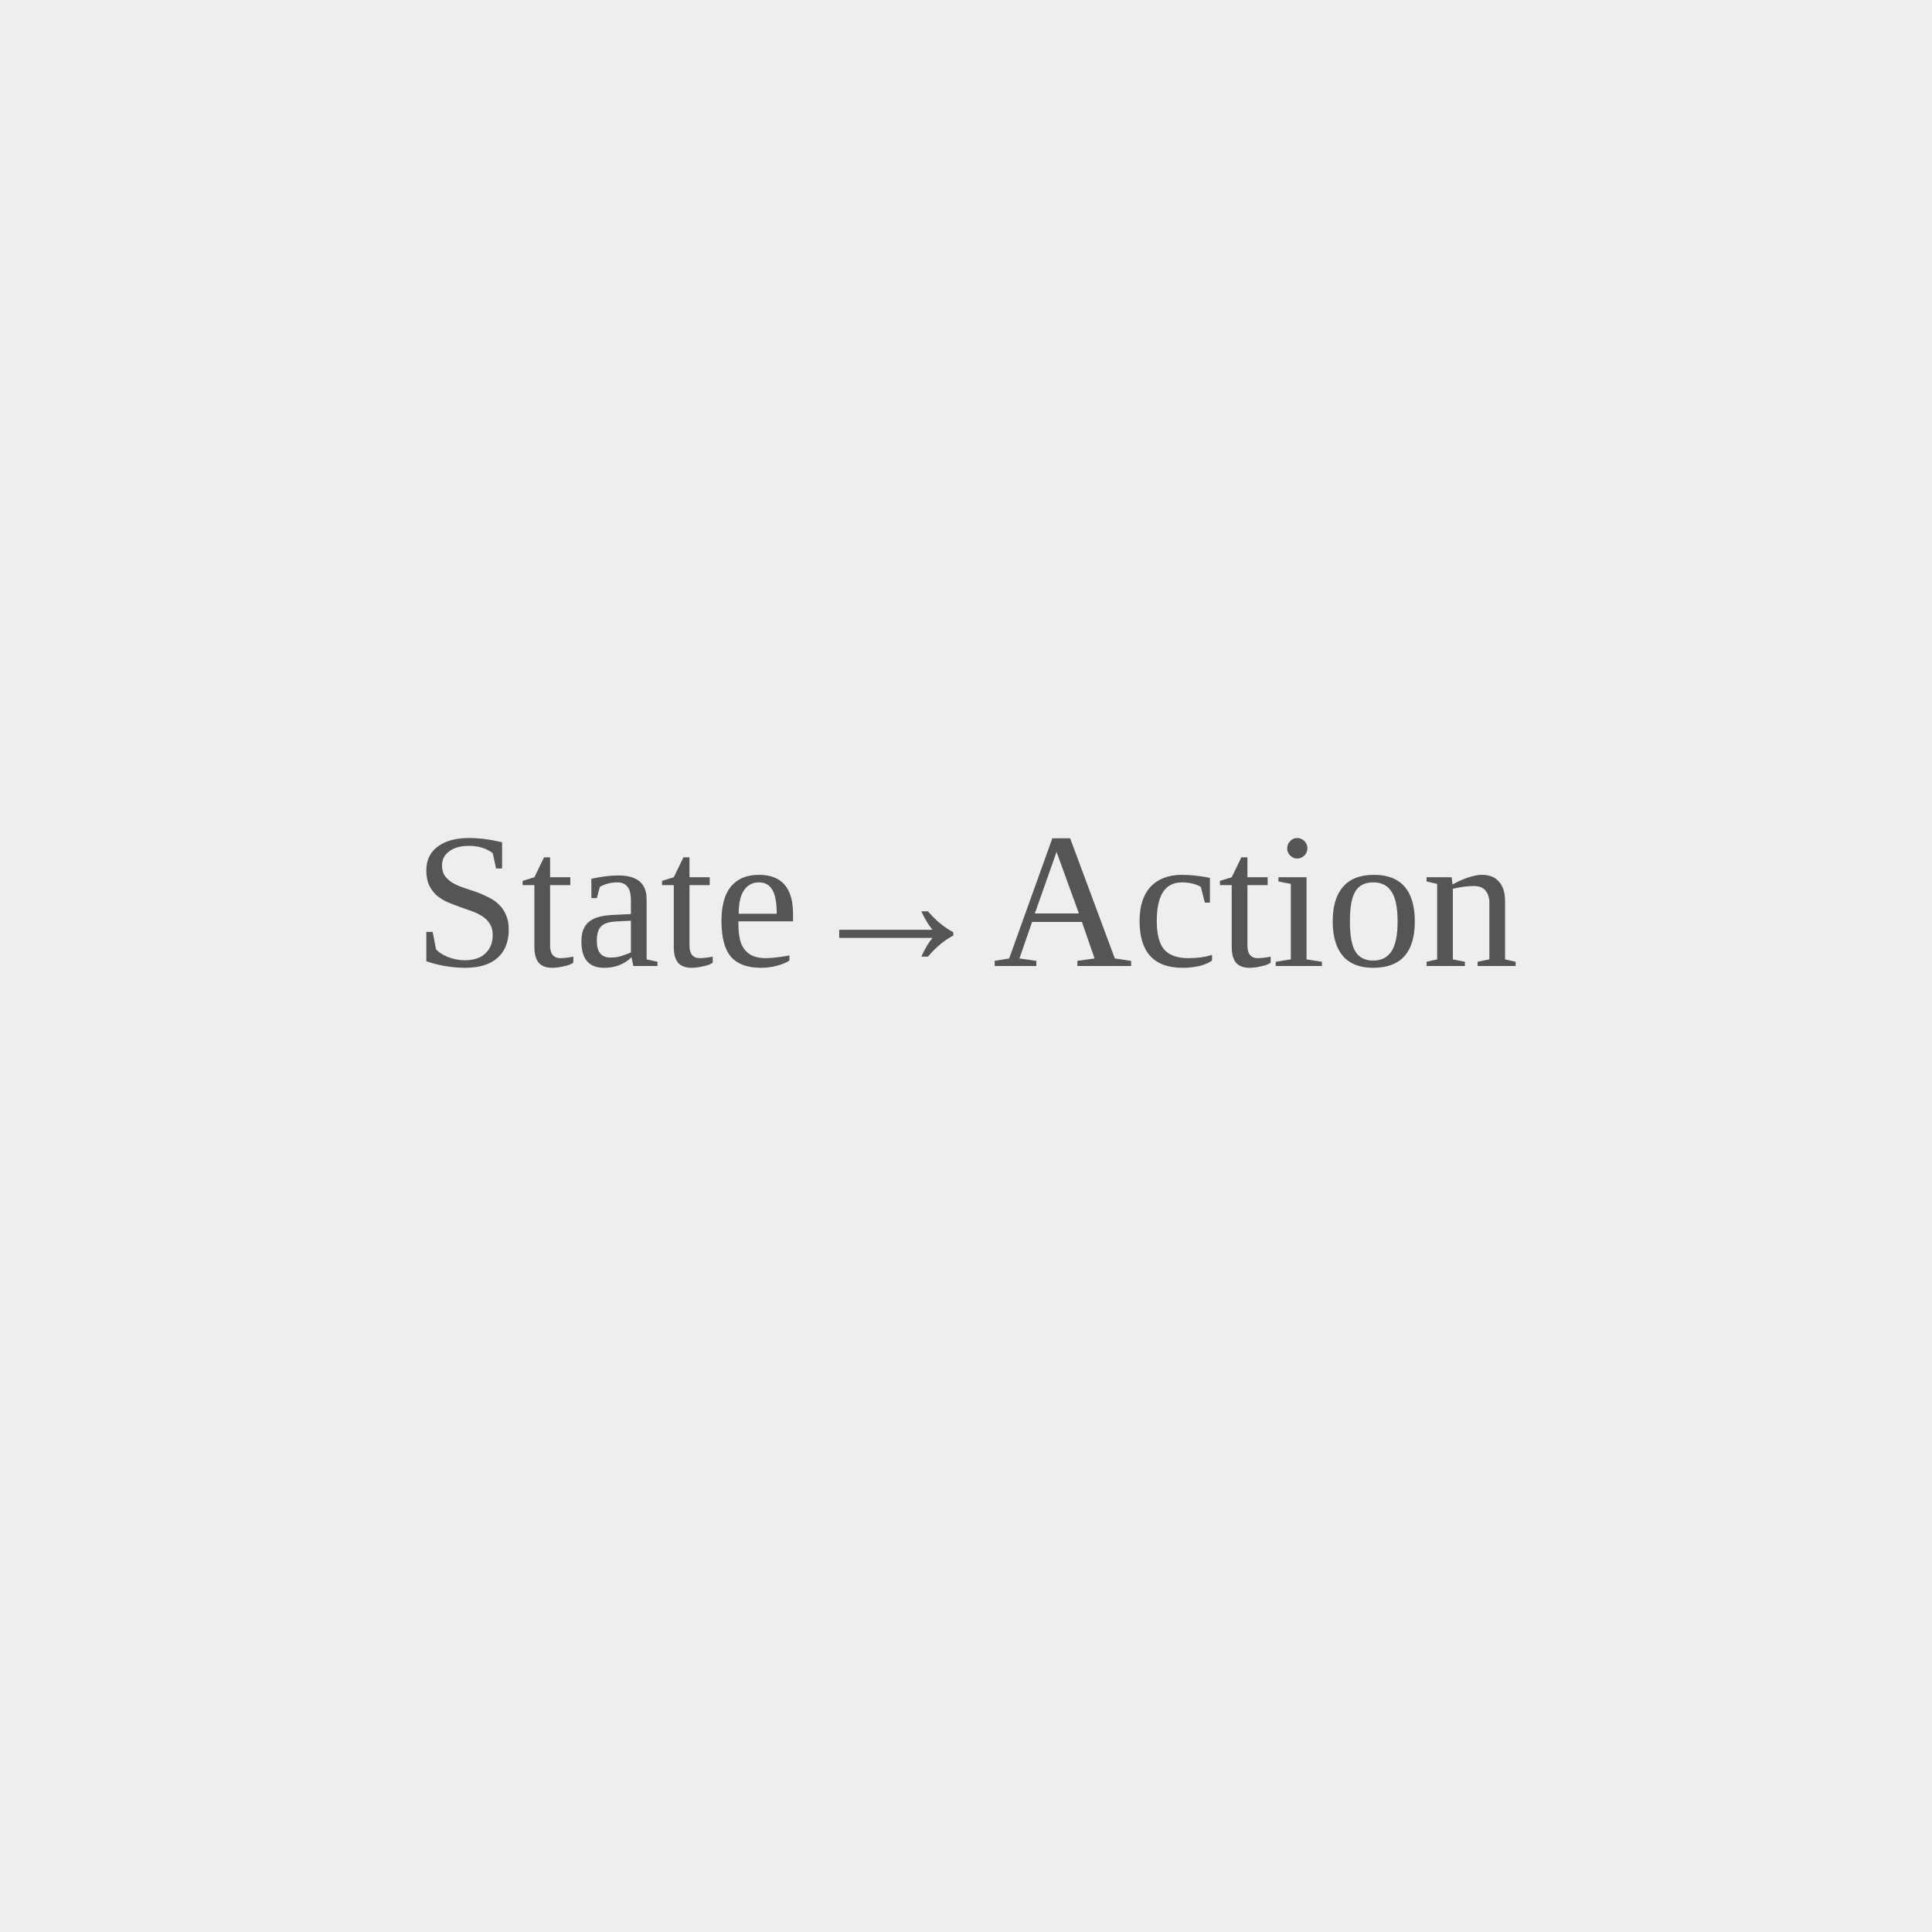
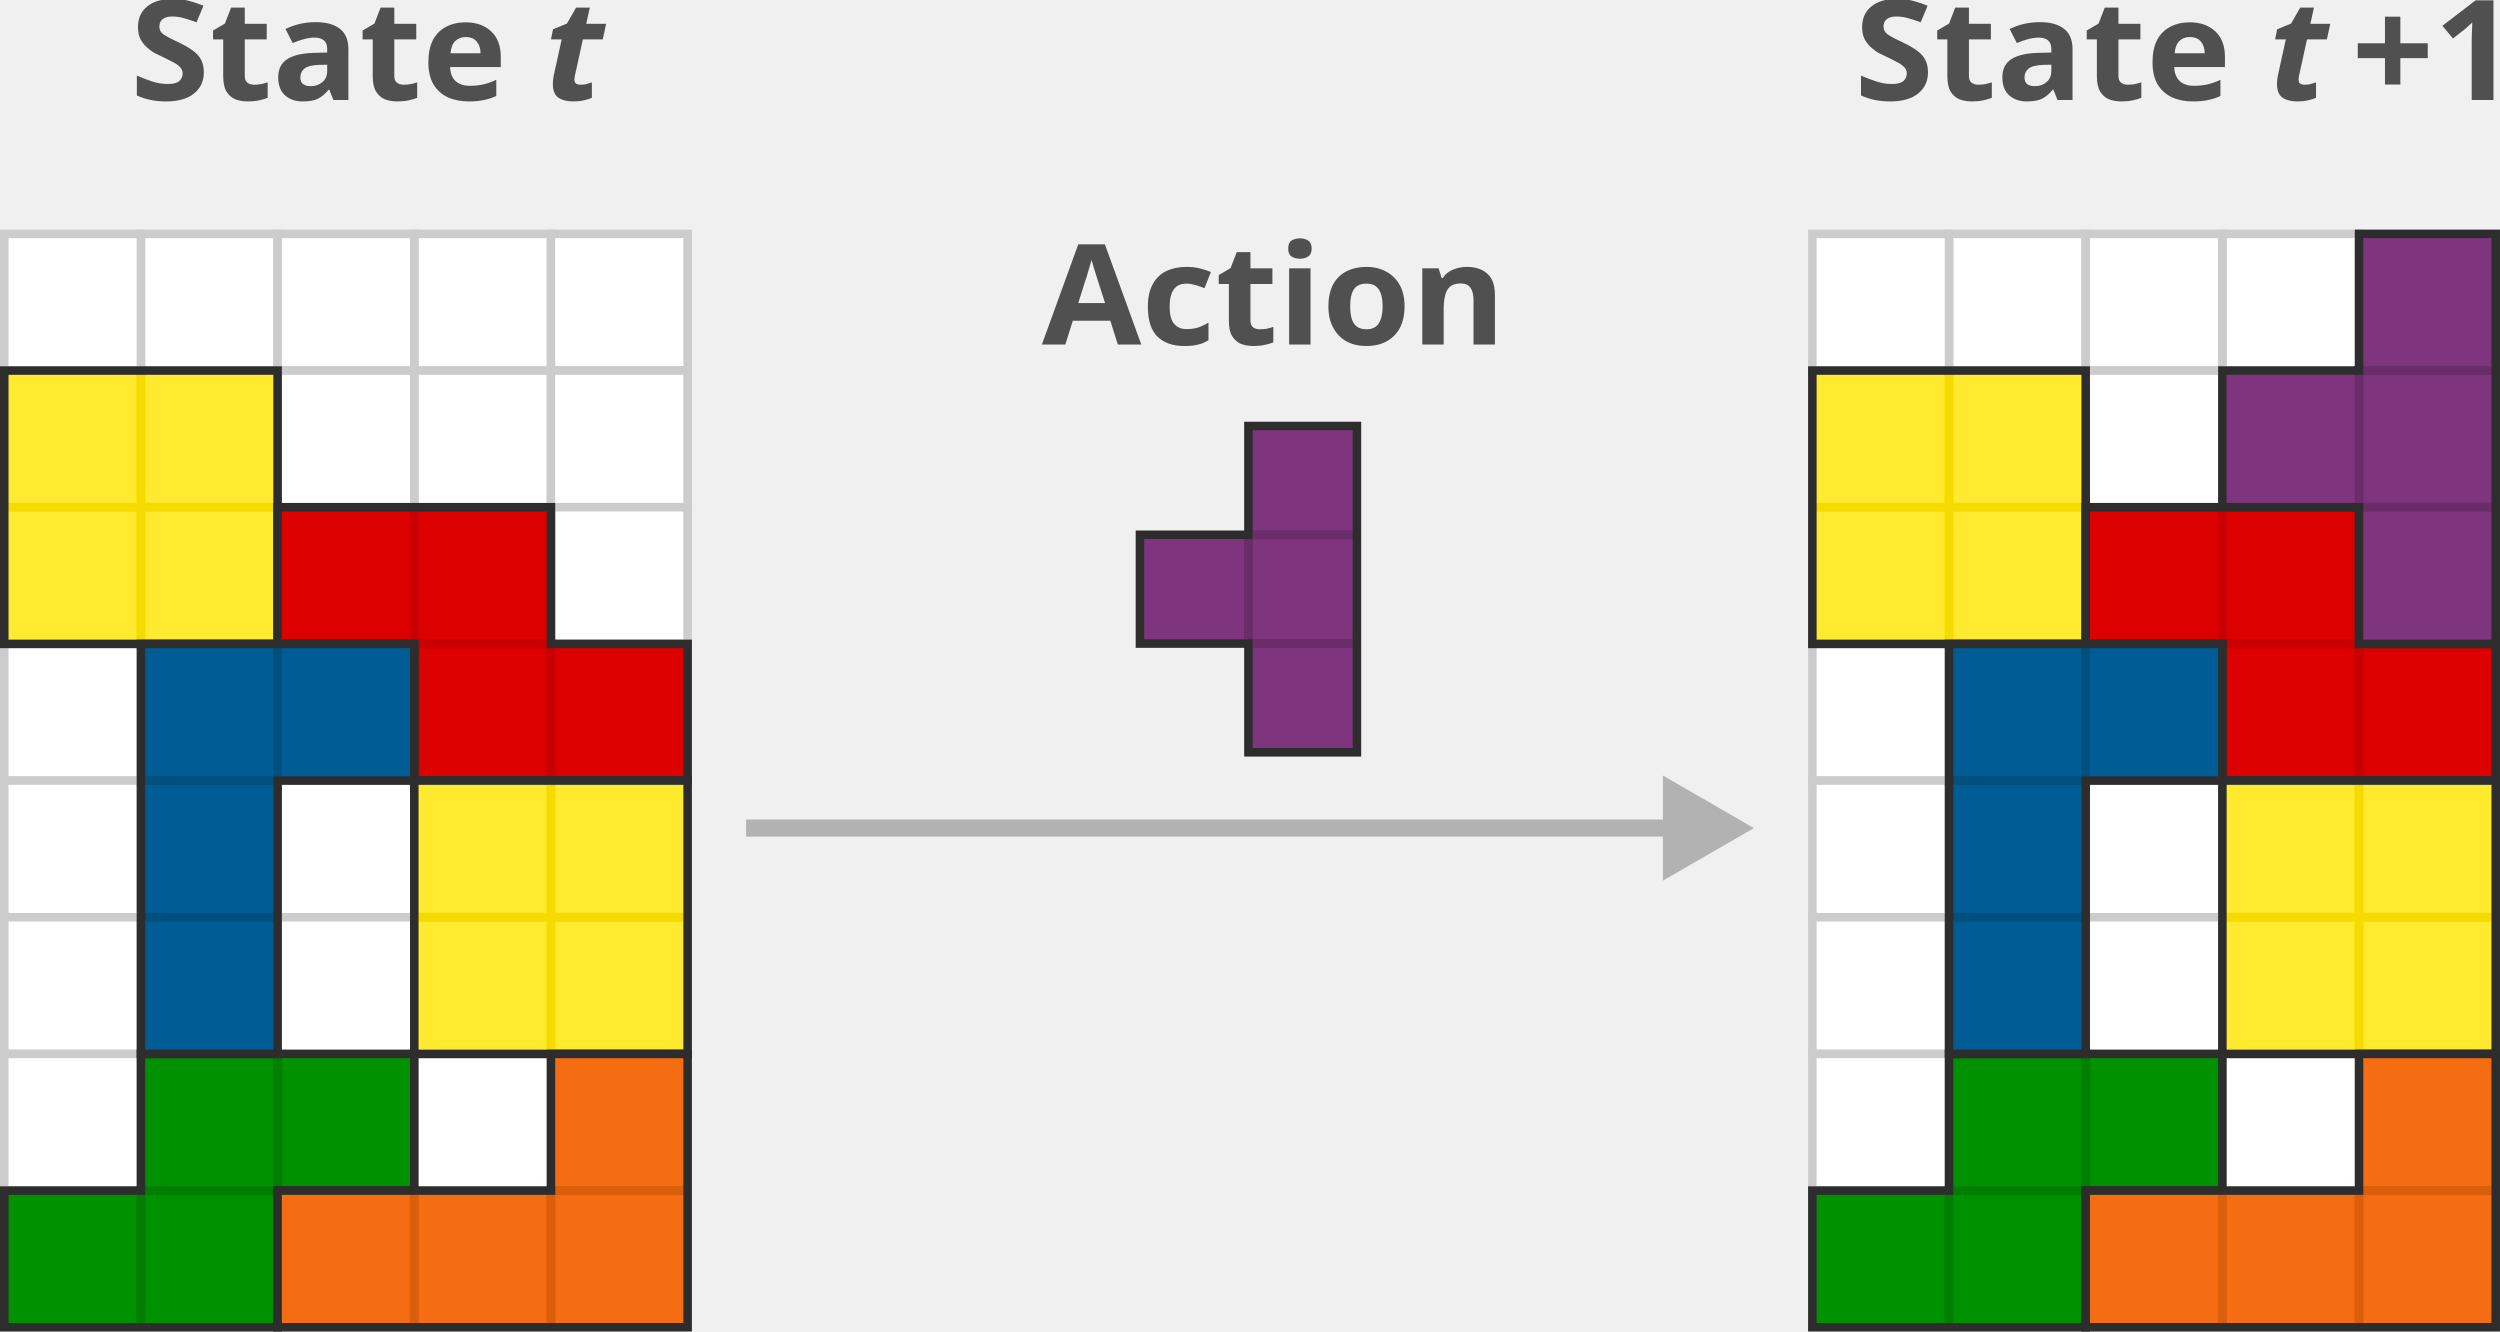
- <svg xmlns="http://www.w3.org/2000/svg" viewBox="0 0 100 100">
-   <rect width="100" height="100" fill="#eee" />
-   <text x="50" y="50" font-size="10" text-anchor="middle" fill="#555">State→Action</text>
+ <svg xmlns="http://www.w3.org/2000/svg" width="73.167mm" height="38.97mm" viewBox="0 0 73.167 38.97" version="1.1" id="svg24611">
+   <defs id="defs24608">
+     <style id="style25061">
+ .background-cell {
+   fill:#ffffff;
+   fill-opacity:1;
+   paint-order:fill markers stroke;
+   stroke:#cccccc;
+   stroke-dasharray:none;
+   stroke-opacity:1;
+   stroke-width:0.25;
+ }
+ .piece-o-fill {
+   fill:#ffea2f;
+   fill-opacity:1;
+   paint-order:fill markers stroke;
+   stroke:none;
+   stroke-dasharray:none;
+   stroke-opacity:1;
+   stroke-width:0.25;
+ }
+ .piece-o-line-inner {
+   fill:none;
+   stroke:#f5db00;
+   stroke-linecap:butt;
+   stroke-linejoin:miter;
+   stroke-opacity:1;
+   stroke-width:0.265px;
+ }
+ .piece-o-line-outer {
+   fill:none;
+   fill-opacity:1;
+   paint-order:fill markers stroke;
+   stroke:#2d2d2d;
+   stroke-dasharray:none;
+   stroke-opacity:1;
+   stroke-width:0.25;
+ }
+ .piece-l-fill {
+   fill:#f46d12;
+   fill-opacity:1;
+   paint-order:fill markers stroke;
+   stroke:none;
+   stroke-dasharray:none;
+   stroke-opacity:1;
+   stroke-width:0.25;
+ }
+ .piece-l-line-inner {
+   fill:none;
+   stroke:#db5e0a;
+   stroke-linecap:butt;
+   stroke-linejoin:miter;
+   stroke-opacity:1;
+   stroke-width:0.265px;
+ }
+ .piece-l-line-outer {
+   fill:none;
+   fill-opacity:1;
+   paint-order:fill markers stroke;
+   stroke:#2d2d2d;
+   stroke-dasharray:none;
+   stroke-opacity:1;
+   stroke-width:0.25;
+ }
+ .piece-z-fill {
+   fill:#dc0000;
+   fill-opacity:1;
+   paint-order:fill markers stroke;
+   stroke:none;
+   stroke-dasharray:none;
+   stroke-opacity:1;
+   stroke-width:0.25;
+ }
+ .piece-z-line-inner {
+   fill:none;
+   stroke:#c90000;
+   stroke-linecap:butt;
+   stroke-linejoin:miter;
+   stroke-opacity:1;
+   stroke-width:0.265px;
+ }
+ .piece-z-line-outer {
+   fill:none;
+   fill-opacity:1;
+   paint-order:fill markers stroke;
+   stroke:#2d2d2d;
+   stroke-dasharray:none;
+   stroke-opacity:1;
+   stroke-width:0.25;
+ }
+ .piece-r-fill {
+   fill:#005c94;
+   fill-opacity:1;
+   paint-order:fill markers stroke;
+   stroke:none;
+   stroke-dasharray:none;
+   stroke-opacity:1;
+   stroke-width:0.25;
+ }
+ .piece-r-line-inner {
+   fill:none;
+   stroke:#004f7f;
+   stroke-linecap:butt;
+   stroke-linejoin:miter;
+   stroke-opacity:1;
+   stroke-width:0.265px;
+ }
+ .piece-r-line-outer {
+   fill:none;
+   fill-opacity:1;
+   paint-order:fill markers stroke;
+   stroke:#2d2d2d;
+   stroke-dasharray:none;
+   stroke-opacity:1;
+   stroke-width:0.25;
+ }
+ .piece-s-fill {
+   fill:#009100;
+   fill-opacity:1;
+   paint-order:fill markers stroke;
+   stroke:none;
+   stroke-dasharray:none;
+   stroke-opacity:1;
+   stroke-width:0.25;
+ }
+ .piece-s-line-inner {
+   fill:none;
+   stroke:#007e00;
+   stroke-linecap:butt;
+   stroke-linejoin:miter;
+   stroke-opacity:1;
+   stroke-width:0.265px;
+ }
+ .piece-s-line-outer {
+   fill:none;
+   fill-opacity:1;
+   paint-order:fill markers stroke;
+   stroke:#2d2d2d;
+   stroke-dasharray:none;
+   stroke-opacity:1;
+   stroke-width:0.25;
+ }
+ .piece-t-fill {
+   fill:#7e357e;
+   fill-opacity:1;
+   stroke:none;
+ }
+ .piece-t-line-inner {
+   fill:none;
+   stroke:#6a2d6a;
+   stroke-linecap:butt;
+   stroke-linejoin:miter;
+   stroke-opacity:1;
+   stroke-width:0.265px;
+ }
+ .piece-t-line-outer {
+   fill:none;
+   fill-opacity:1;
+   stroke:#2d2d2d;
+   stroke-opacity:1;
+ }
+ .title-text {
+   -inkscape-font-specification:'Segoe UI Semi-Bold';
+   direction:ltr;
+   display:inline;
+   fill:#505050;
+   fill-opacity:1;
+   font-family:'Segoe UI';
+   font-stretch:normal;
+   font-style:normal;
+   font-variant:normal;
+   font-weight:600;
+   stroke:none;
+   stroke-dasharray:none;
+   stroke-opacity:1;
+   stroke-width:1.656;
+   text-align:start;
+   white-space:pre;
+   writing-mode:lr-tb;
+ }
+ .arrow {
+   fill:none;
+   fill-opacity:1;
+   marker-end:url(#TriangleStart);
+   stroke:#b2b2b2;
+   stroke-dasharray:none;
+   stroke-miterlimit:4;
+   stroke-opacity:1;
+   stroke-width:0.5;
+ }
+ </style>
+     <rect x="116.741" y="551.284" width="123.515" height="67.608" id="rect22488" />
+     <rect x="116.741" y="551.284" width="123.515" height="67.608" id="rect23508" />
+     <marker style="overflow:visible" id="TriangleStart" refX="0" refY="0" orient="auto-start-reverse" markerWidth="5.324" markerHeight="6.155" viewBox="0 0 5.324 6.155" preserveAspectRatio="xMidYMid">
+       <path transform="scale(0.5)" style="fill:context-stroke;fill-rule:evenodd;stroke:context-stroke;stroke-width:1pt" d="M 5.77,0 -2.88,5 V -5 Z" id="path135" />
+     </marker>
+     <rect x="116.741" y="551.284" width="123.515" height="67.608" id="rect23577" />
+     <rect x="116.741" y="551.284" width="123.515" height="67.608" id="rect27374" />
+   </defs>
+   <g id="layer2" transform="translate(-28.56729,-14.05631)" style="display:inline">
+     <rect id="rect24436" width="4" height="4" x="32.692" y="20.901" ry="0" class="background-cell" />
+     <rect id="rect24438" width="4" height="4" x="28.692" y="20.901" ry="0" class="background-cell" />
+     <rect id="rect24440" width="4" height="4" x="40.692" y="20.901" ry="0" class="background-cell" />
+     <rect id="rect24442" width="4" height="4" x="36.692" y="20.901" ry="0" class="background-cell" />
+     <rect id="rect24444" width="4" height="4" x="44.692" y="20.901" ry="0" class="background-cell" />
+     <rect id="rect24446" width="4" height="4" x="40.692" y="24.901" ry="0" class="background-cell" />
+     <rect id="rect24448" width="4" height="4" x="36.692" y="24.901" ry="0" class="background-cell" />
+     <rect id="rect24450" width="4" height="4" x="44.692" y="24.901" ry="0" class="background-cell" />
+     <rect id="rect24452" width="4" height="4" x="44.692" y="28.901" ry="0" class="background-cell" />
+     <rect id="rect24454" width="4" height="4" x="28.692" y="32.901" ry="0" class="background-cell" />
+     <rect id="rect24456" width="4" height="4" x="28.692" y="36.901" ry="0" class="background-cell" />
+     <rect id="rect24458" width="4" height="4" x="36.692" y="36.901" ry="0" class="background-cell" />
+     <rect id="rect24460" width="4" height="4" x="28.692" y="40.901" ry="0" class="background-cell" />
+     <rect id="rect24462" width="4" height="4" x="36.692" y="40.901" ry="0" class="background-cell" />
+     <rect id="rect24464" width="4" height="4" x="28.692" y="44.901" ry="0" class="background-cell" />
+     <rect id="rect24466" width="4" height="4" x="40.692" y="44.901" ry="0" class="background-cell" />
+     <rect id="rect27382" width="4" height="4" x="85.609" y="20.901" ry="0" class="background-cell" />
+     <rect id="rect27384" width="4" height="4" x="81.609" y="20.901" ry="0" class="background-cell" />
+     <rect id="rect27386" width="4" height="4" x="93.609" y="20.901" ry="0" class="background-cell" />
+     <rect id="rect27388" width="4" height="4" x="89.609" y="20.901" ry="0" class="background-cell" />
+     <rect id="rect27394" width="4" height="4" x="89.609" y="24.901" ry="0" class="background-cell" />
+     <rect id="rect27400" width="4" height="4" x="81.609" y="32.901" ry="0" class="background-cell" />
+     <rect id="rect27402" width="4" height="4" x="81.609" y="36.901" ry="0" class="background-cell" />
+     <rect id="rect27404" width="4" height="4" x="89.609" y="36.901" ry="0" class="background-cell" />
+     <rect id="rect27406" width="4" height="4" x="81.609" y="40.901" ry="0" class="background-cell" />
+     <rect id="rect27408" width="4" height="4" x="89.609" y="40.901" ry="0" class="background-cell" />
+     <rect id="rect27410" width="4" height="4" x="81.609" y="44.901" ry="0" class="background-cell" />
+     <rect id="rect27412" width="4" height="4" x="93.609" y="44.901" ry="0" class="background-cell" />
+   </g>
+   <g id="layer1" transform="translate(-28.56729,-14.05631)">
+     <path id="path24468" d="m 28.692,24.901 v 4 4 h 4 4 v -4 -4 h -4 z" class="piece-o-fill" />
+     <path d="m 32.692,24.901 -1e-4,8" id="path24470" class="piece-o-line-inner" />
+     <path d="M 36.692,28.901 H 28.692" id="path24472" class="piece-o-line-inner" />
+     <path id="path24474" d="m 28.692,24.901 v 4 4 h 4 4 v -4 -4 h -4 z" class="piece-o-line-outer" />
+     <path id="path24476" d="m 36.692,28.901 v 4 h 4 v 4 h 4 4 v -4 h -4 v -4 H 40.692 Z" class="piece-z-fill" />
+     <path d="m 40.692,28.901 -7.2e-5,4 h 4 v 4" id="path24478" class="piece-z-line-inner" />
+     <path id="path24480" d="m 36.692,28.901 v 4 h 4 v 4 h 4 4 v -4 h -4 v -4 H 40.692 Z" class="piece-z-line-outer" />
+     <path id="path24482" d="m 40.692,36.901 v 4 4 h 4 4 v -4 -4 h -4 z" class="piece-o-fill" />
+     <path d="m 44.692,36.901 -1e-4,8" id="path24484" class="piece-o-line-inner" />
+     <path d="M 48.693,40.901 H 40.692" id="path24486" class="piece-o-line-inner" />
+     <path id="path24488" d="m 40.692,36.901 v 4 4 h 4 4 v -4 -4 h -4 z" class="piece-o-line-outer" />
+     <path id="path24490" d="m 40.692,44.901 v 4 h -4 v 4 h -4 -4 v -4 h 4 v -4 h 4 z" class="piece-s-fill" />
+     <path d="m 36.692,44.901 7.2e-5,4 h -4 v 4" id="path24492" class="piece-s-line-inner" />
+     <path id="path24494" d="m 40.692,44.901 v 4 h -4 v 4 h -4 -4 v -4 h 4 v -4 h 4 z" class="piece-s-line-outer" />
+     <path id="path24496" d="m 44.692,44.901 v 4 H 40.692 36.692 v 4 h 4 4 4 v -4 -4 z" class="piece-l-fill" />
+     <path d="m 40.692,48.901 v 4" id="path24498" class="piece-l-line-inner" />
+     <path d="m 44.692,48.901 2e-4,4" id="path24500" class="piece-l-line-inner" />
+     <path d="m 44.692,48.901 h 4" id="path24502" class="piece-l-line-inner" />
+     <path id="path24504" d="m 44.692,44.901 v 4 H 40.692 36.692 v 4 h 4 4 4 v -4 -4 z" class="piece-l-line-outer" />
+     <path id="path24506" d="m 40.692,36.901 h -4 v 4 4 h -4 v -4 -4 -4 h 4 4 z" class="piece-r-fill" />
+     <path d="m 36.692,40.901 h -4" id="path24508" class="piece-r-line-inner" />
+     <path d="m 36.692,36.901 -4,-2e-4" id="path24510" class="piece-r-line-inner" />
+     <path d="m 36.692,36.901 v -4" id="path24512" class="piece-r-line-inner" />
+     <path id="path24514" d="m 40.692,36.901 h -4 v 4 4 h -4 v -4 -4 -4 h 4 4 z" class="piece-r-line-outer" />
+     <path id="path27414" d="m 81.609,24.901 v 4 4 h 4 4 v -4 -4 h -4 z" class="piece-o-fill" />
+     <path d="m 85.609,24.901 -1e-4,8" id="path27416" class="piece-o-line-inner" />
+     <path d="M 89.609,28.901 H 81.609" id="path27418" class="piece-o-line-inner" />
+     <path id="path27420" d="m 81.609,24.901 v 4 4 h 4 4 v -4 -4 h -4 z" class="piece-o-line-outer" />
+     <path id="path27422" d="m 89.609,28.901 v 4 h 4 v 4 h 4 4 v -4 h -4 v -4 H 93.609 Z" class="piece-z-fill" />
+     <path d="m 93.609,28.901 -7.2e-5,4 h 4 v 4" id="path27424" class="piece-z-line-inner" />
+     <path id="path27426" d="m 89.609,28.901 v 4 h 4 v 4 h 4 4 v -4 h -4 v -4 H 93.609 Z" class="piece-z-line-outer" />
+     <path id="path27428" d="m 93.609,36.901 v 4 4 h 4 4 v -4 -4 h -4 z" class="piece-o-fill" />
+     <path d="m 97.609,36.901 -1e-4,8" id="path27430" class="piece-o-line-inner" />
+     <path d="M 101.609,40.901 H 93.609" id="path27432" class="piece-o-line-inner" />
+     <path id="path27434" d="m 93.609,36.901 v 4 4 h 4 4 v -4 -4 h -4 z" class="piece-o-line-outer" />
+     <path id="path27436" d="m 93.609,44.901 v 4 h -4 v 4 h -4 -4 v -4 h 4 v -4 h 4 z" class="piece-s-fill" />
+     <path d="m 89.609,44.901 7.2e-5,4 h -4 v 4" id="path27438" class="piece-s-line-inner" />
+     <path id="path27440" d="m 93.609,44.901 v 4 h -4 v 4 h -4 -4 v -4 h 4 v -4 h 4 z" class="piece-s-line-outer" />
+     <path id="path27442" d="m 97.609,44.901 v 4 H 93.609 89.609 v 4 h 4 4 4 v -4 -4 z" class="piece-l-fill" />
+     <path d="m 93.609,48.901 v 4" id="path27444" class="piece-l-line-inner" />
+     <path d="m 97.609,48.901 2e-4,4" id="path27446" class="piece-l-line-inner" />
+     <path d="m 97.609,48.901 h 4" id="path27448" class="piece-l-line-inner" />
+     <path id="path27450" d="m 97.609,44.901 v 4 H 93.609 89.609 v 4 h 4 4 4 v -4 -4 z" class="piece-l-line-outer" />
+     <path id="path27452" d="m 93.609,36.901 h -4 v 4 4 h -4 v -4 -4 -4 h 4 4 z" class="piece-r-fill" />
+     <path d="m 89.609,40.901 h -4" id="path27454" class="piece-r-line-inner" />
+     <path d="m 89.609,36.901 -4,-2e-4" id="path27456" class="piece-r-line-inner" />
+     <path d="m 89.609,36.901 v -4" id="path27458" class="piece-r-line-inner" />
+     <path id="path27460" d="m 93.609,36.901 h -4 v 4 4 h -4 v -4 -4 -4 h 4 4 z" class="piece-r-line-outer" />
+     <path id="rect27390" class="background-cell piece-t-fill" d="m 97.609,20.901 v 4 h -4 v 4 h 4 v 4 h 4 v -4 -4 -4 z" style="display:inline" />
+     <path d="m 101.609,24.901 h -4 l 9e-5,4 4,-8.7e-5" id="path27754" class="piece-t-line-inner" />
+     <path id="path27612" class="background-cell piece-t-line-outer" d="m 97.609,20.901 v 4 h -4 v 4 h 4 v 4 h 4 v -4 -4 -4 z" style="display:inline" />
+     <path id="path23560" style="stroke-width:0.25;stroke-dasharray:none;stroke-opacity:1;paint-order:fill markers stroke" d="m 65.105,26.524 v 3.184 h -3.175 v 3.183 h 3.175 v 3.183 h 3.175 v -3.183 -3.183 -3.184 z" class="piece-t-fill" />
+     <path d="m 68.28,32.891 h -3.175 v -3.183 h 3.175" id="path23562" class="piece-t-line-inner" />
+     <path id="path23564" style="stroke-width:0.25;stroke-dasharray:none;paint-order:fill markers stroke" d="m 65.105,26.524 v 3.184 h -3.175 v 3.183 h 3.175 v 3.183 h 3.175 v -3.183 -3.183 -3.184 z" class="piece-t-line-outer" />
+   </g>
+   <g id="layer3" transform="translate(-1.6711426e-7,6.719704)">
+     <text xml:space="preserve" transform="matrix(0.3514191,0,0,0.3406862,13.24928,-195.291)" id="text23506" style="shape-inside:url(#rect23508)" class="title-text">
+       <tspan x="116.74" y="562.094" id="tspan29455">State <tspan style="font-style:italic" id="tspan29453">t</tspan> +1</tspan>
+     </text>
+     <path d="M 21.836,17.516 H 49.555" id="path23558" class="arrow" />
+     <text xml:space="preserve" transform="matrix(0.3514191,0,0,0.3406862,-10.53212,-188.1332)" id="text23575" style="shape-inside:url(#rect23577)" class="title-text">
+       <tspan x="116.74" y="562.094" id="tspan29457">Action</tspan>
+     </text>
+     <text xml:space="preserve" transform="matrix(0.3514191,0,0,0.3406862,-37.21088,-195.291)" id="text27372" style="shape-inside:url(#rect27374)" class="title-text">
+       <tspan x="116.74" y="562.094" id="tspan29461">State <tspan style="font-style:italic" id="tspan29459">t</tspan>
+       </tspan>
+     </text>
+   </g>
</svg>
